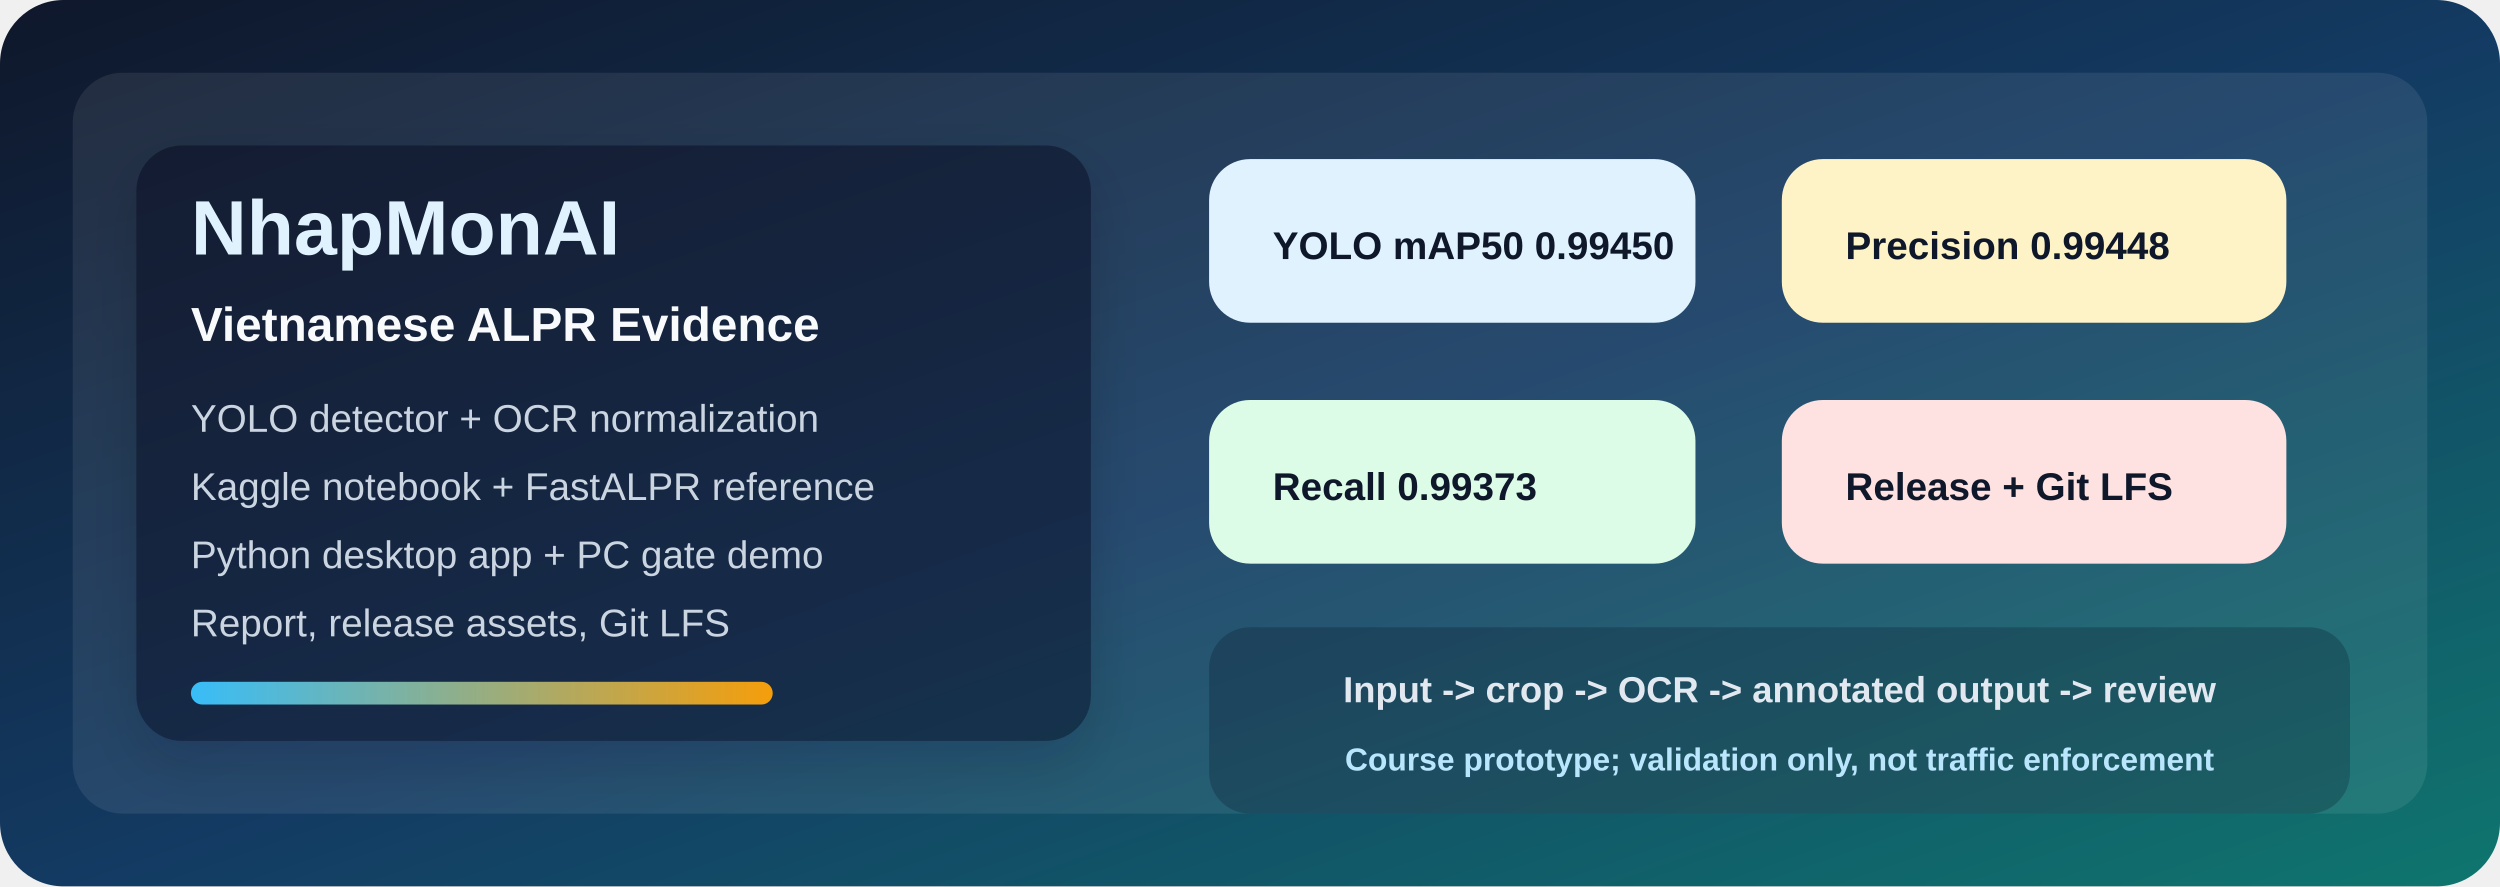
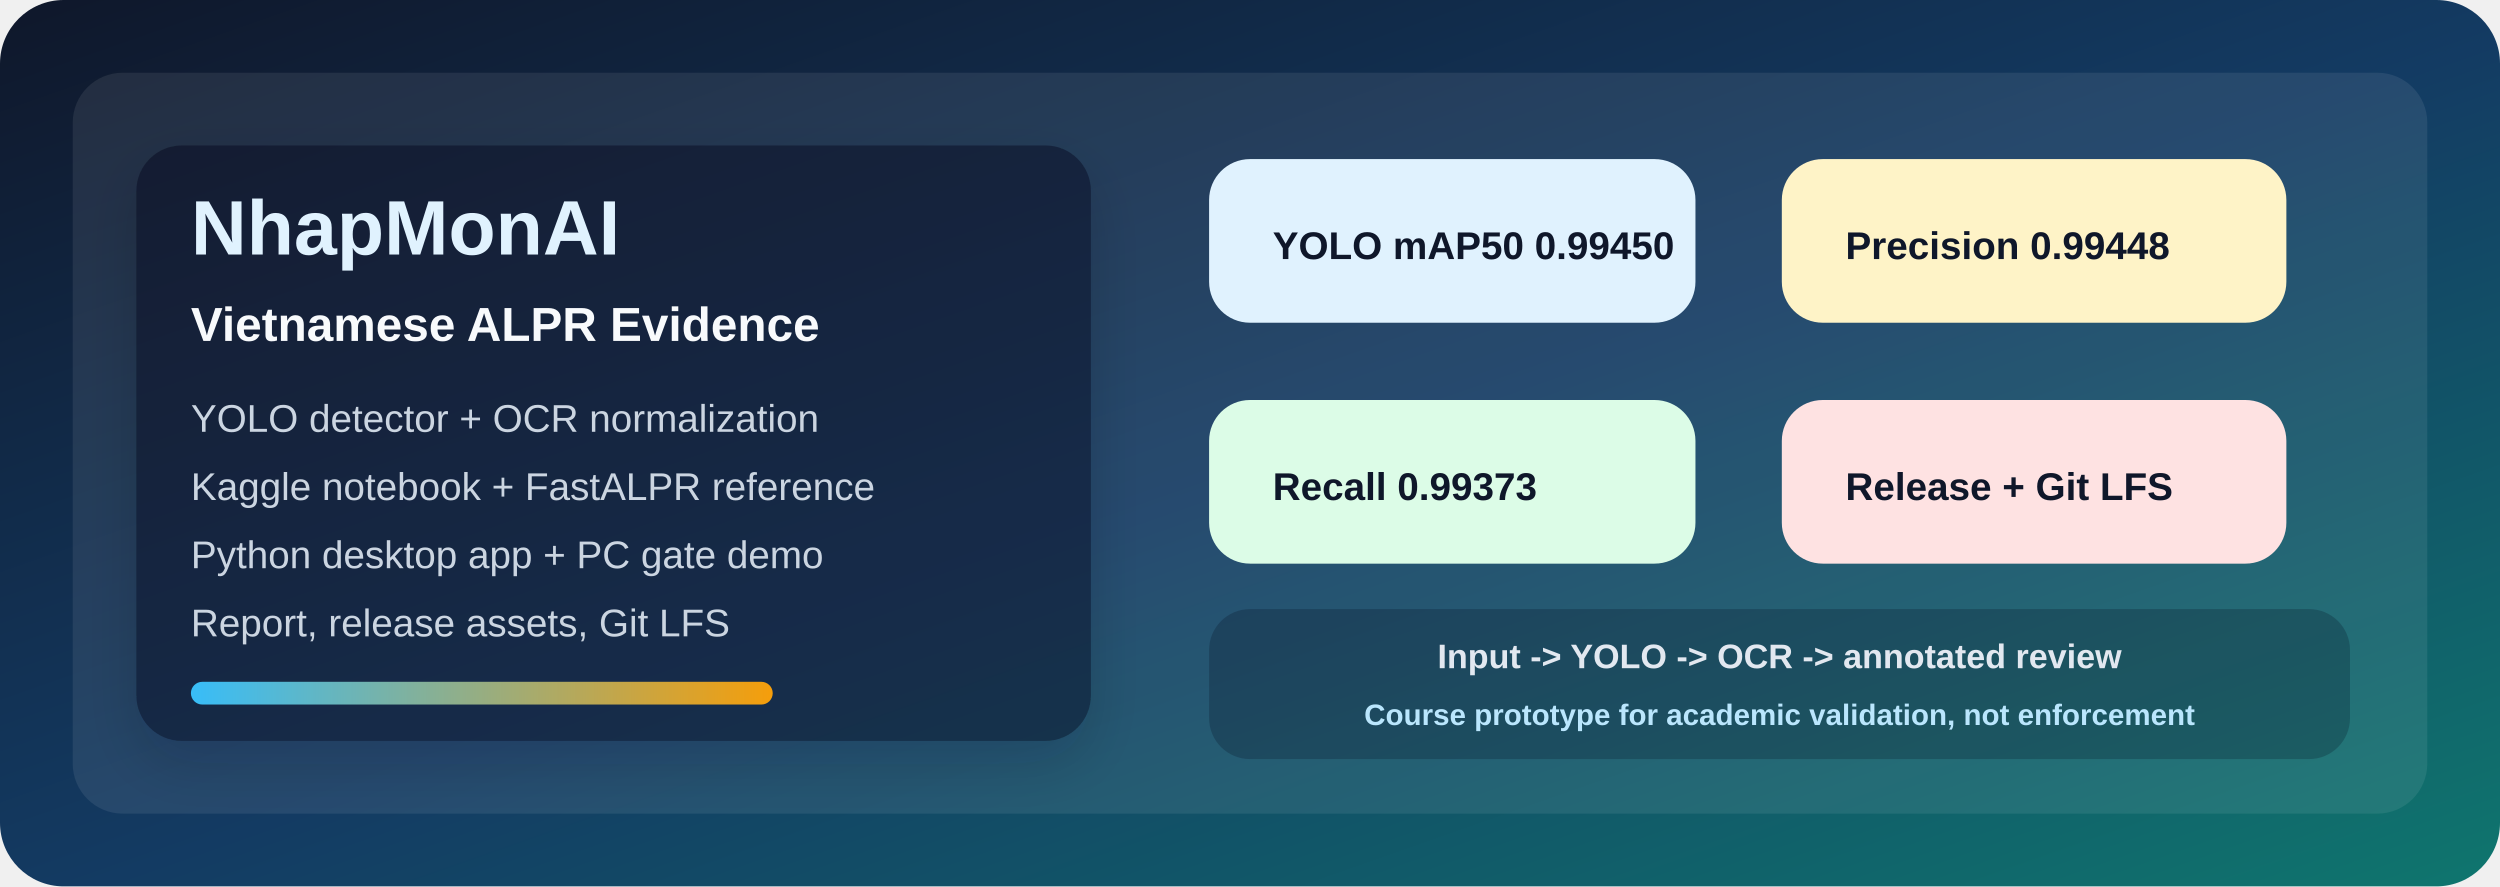
<svg xmlns="http://www.w3.org/2000/svg" width="1100" height="390" viewBox="0 0 1100 390" role="img" aria-labelledby="title desc">
  <defs>
    <linearGradient id="bg" x1="0" y1="0" x2="1" y2="1">
      <stop offset="0" stop-color="#0f172a" />
      <stop offset="0.52" stop-color="#133b63" />
      <stop offset="1" stop-color="#0f766e" />
    </linearGradient>
    <linearGradient id="accent" x1="0" y1="0" x2="1" y2="0">
      <stop offset="0" stop-color="#38bdf8" />
      <stop offset="1" stop-color="#f59e0b" />
    </linearGradient>
    <filter id="softShadow" x="-20%" y="-20%" width="140%" height="140%">
      <feDropShadow dx="0" dy="10" stdDeviation="12" flood-color="#020617" flood-opacity="0.35" />
    </filter>
  </defs>
  <rect width="1100" height="390" rx="28" fill="url(#bg)" />
  <rect x="32" y="32" width="1036" height="326" rx="22" fill="#ffffff" opacity="0.08" />
  <rect x="60" y="64" width="420" height="262" rx="20" fill="#020617" opacity="0.42" filter="url(#softShadow)" />
  <text x="84" y="112" fill="#e0f2fe" font-family="Segoe UI, Arial, sans-serif" font-size="34" font-weight="800">NhapMonAI</text>
  <text x="84" y="150" fill="#f8fafc" font-family="Segoe UI, Arial, sans-serif" font-size="21" font-weight="600">Vietnamese ALPR Evidence</text>
  <text x="84" y="190" fill="#cbd5e1" font-family="Segoe UI, Arial, sans-serif" font-size="17">YOLO detector + OCR normalization</text>
  <text x="84" y="220" fill="#cbd5e1" font-family="Segoe UI, Arial, sans-serif" font-size="17">Kaggle notebook + FastALPR reference</text>
  <text x="84" y="250" fill="#cbd5e1" font-family="Segoe UI, Arial, sans-serif" font-size="17">Python desktop app + PC gate demo</text>
  <text x="84" y="280" fill="#cbd5e1" font-family="Segoe UI, Arial, sans-serif" font-size="17">Report, release assets, Git LFS</text>
  <rect x="84" y="300" width="256" height="10" rx="5" fill="url(#accent)" />
  <g font-family="Segoe UI, Arial, sans-serif" font-size="17" font-weight="700">
    <rect x="532" y="70" width="214" height="72" rx="18" fill="#e0f2fe" />
    <text x="560" y="114" fill="#0f172a">YOLO mAP50 0.99450</text>
    <rect x="784" y="70" width="222" height="72" rx="18" fill="#fef3c7" />
    <text x="812" y="114" fill="#0f172a">Precision 0.99448</text>
    <rect x="532" y="176" width="214" height="72" rx="18" fill="#dcfce7" />
    <text x="560" y="220" fill="#0f172a">Recall 0.99373</text>
    <rect x="784" y="176" width="222" height="72" rx="18" fill="#fee2e2" />
    <text x="812" y="220" fill="#0f172a">Release + Git LFS</text>
  </g>
-   <rect x="532" y="276" width="502" height="82" rx="18" fill="#020617" opacity="0.22" />
-   <text x="783" y="309" text-anchor="middle" fill="#e2e8f0" font-family="Segoe UI, Arial, sans-serif" font-size="16" font-weight="600">Input -&gt; crop -&gt; OCR -&gt; annotated output -&gt; review</text>
-   <text x="783" y="339" text-anchor="middle" fill="#bae6fd" font-family="Segoe UI, Arial, sans-serif" font-size="14" font-weight="600">Course prototype; validation only, not traffic enforcement</text>
+   <rect x="532" y="268" width="502" height="66" rx="18" fill="#020617" opacity="0.22" />
+   <text x="783" y="294" text-anchor="middle" fill="#e2e8f0" font-family="Segoe UI, Arial, sans-serif" font-size="15" font-weight="600">Input -&gt; YOLO -&gt; OCR -&gt; annotated review</text>
+   <text x="783" y="319" text-anchor="middle" fill="#bae6fd" font-family="Segoe UI, Arial, sans-serif" font-size="13" font-weight="600">Course prototype for academic validation, not enforcement</text>
</svg>
